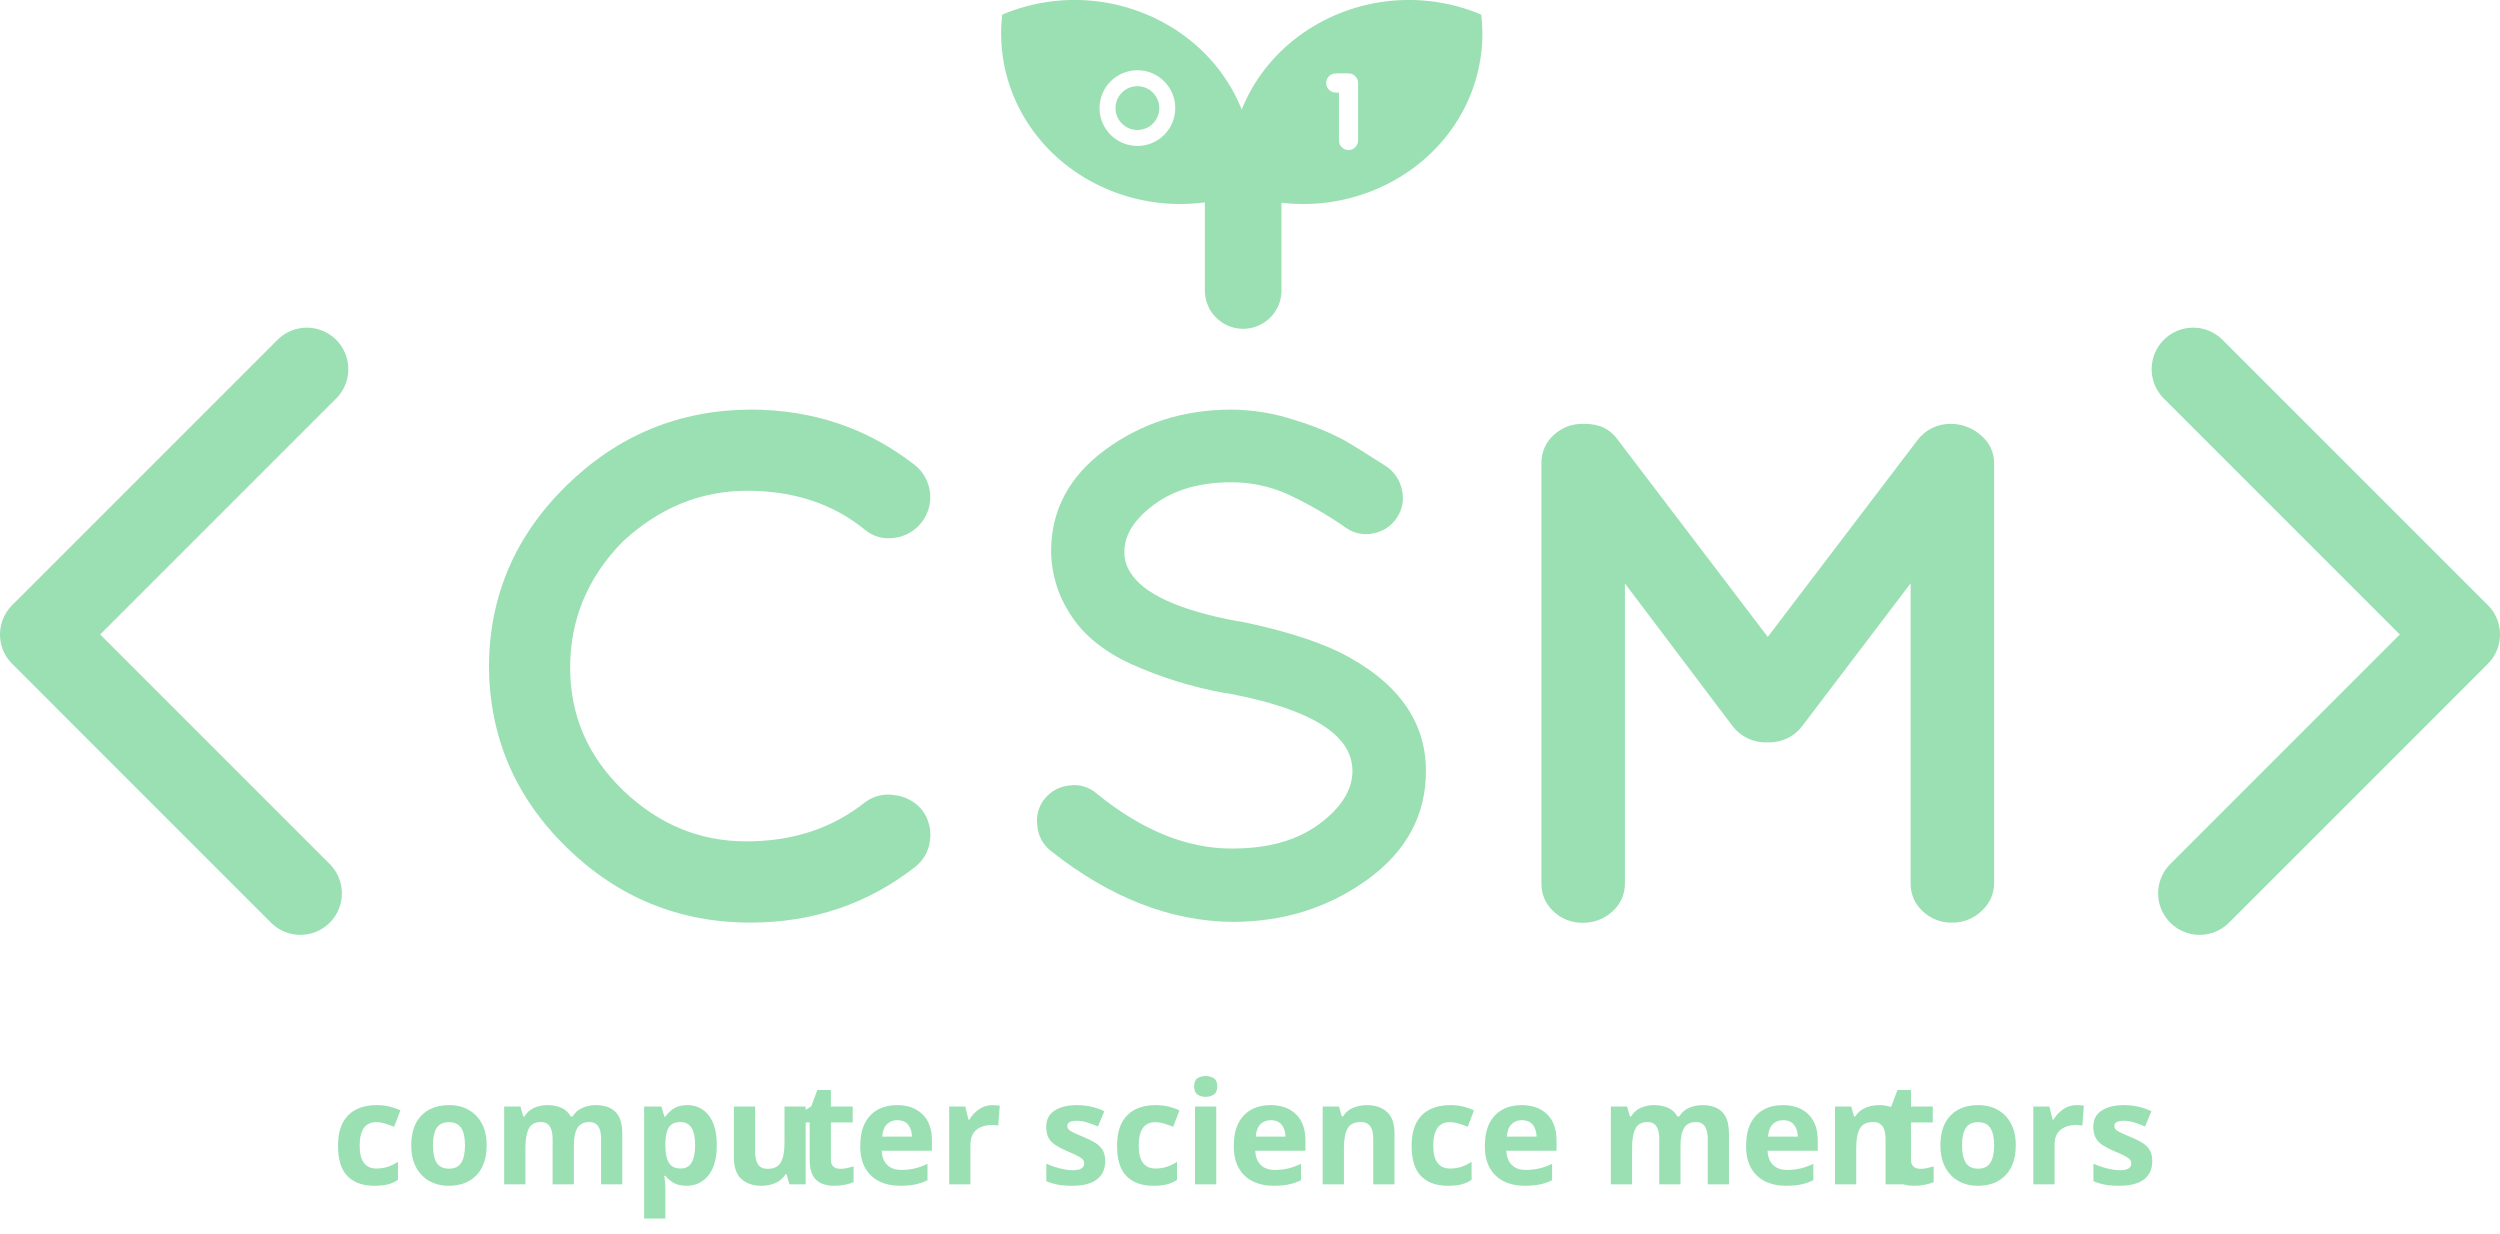
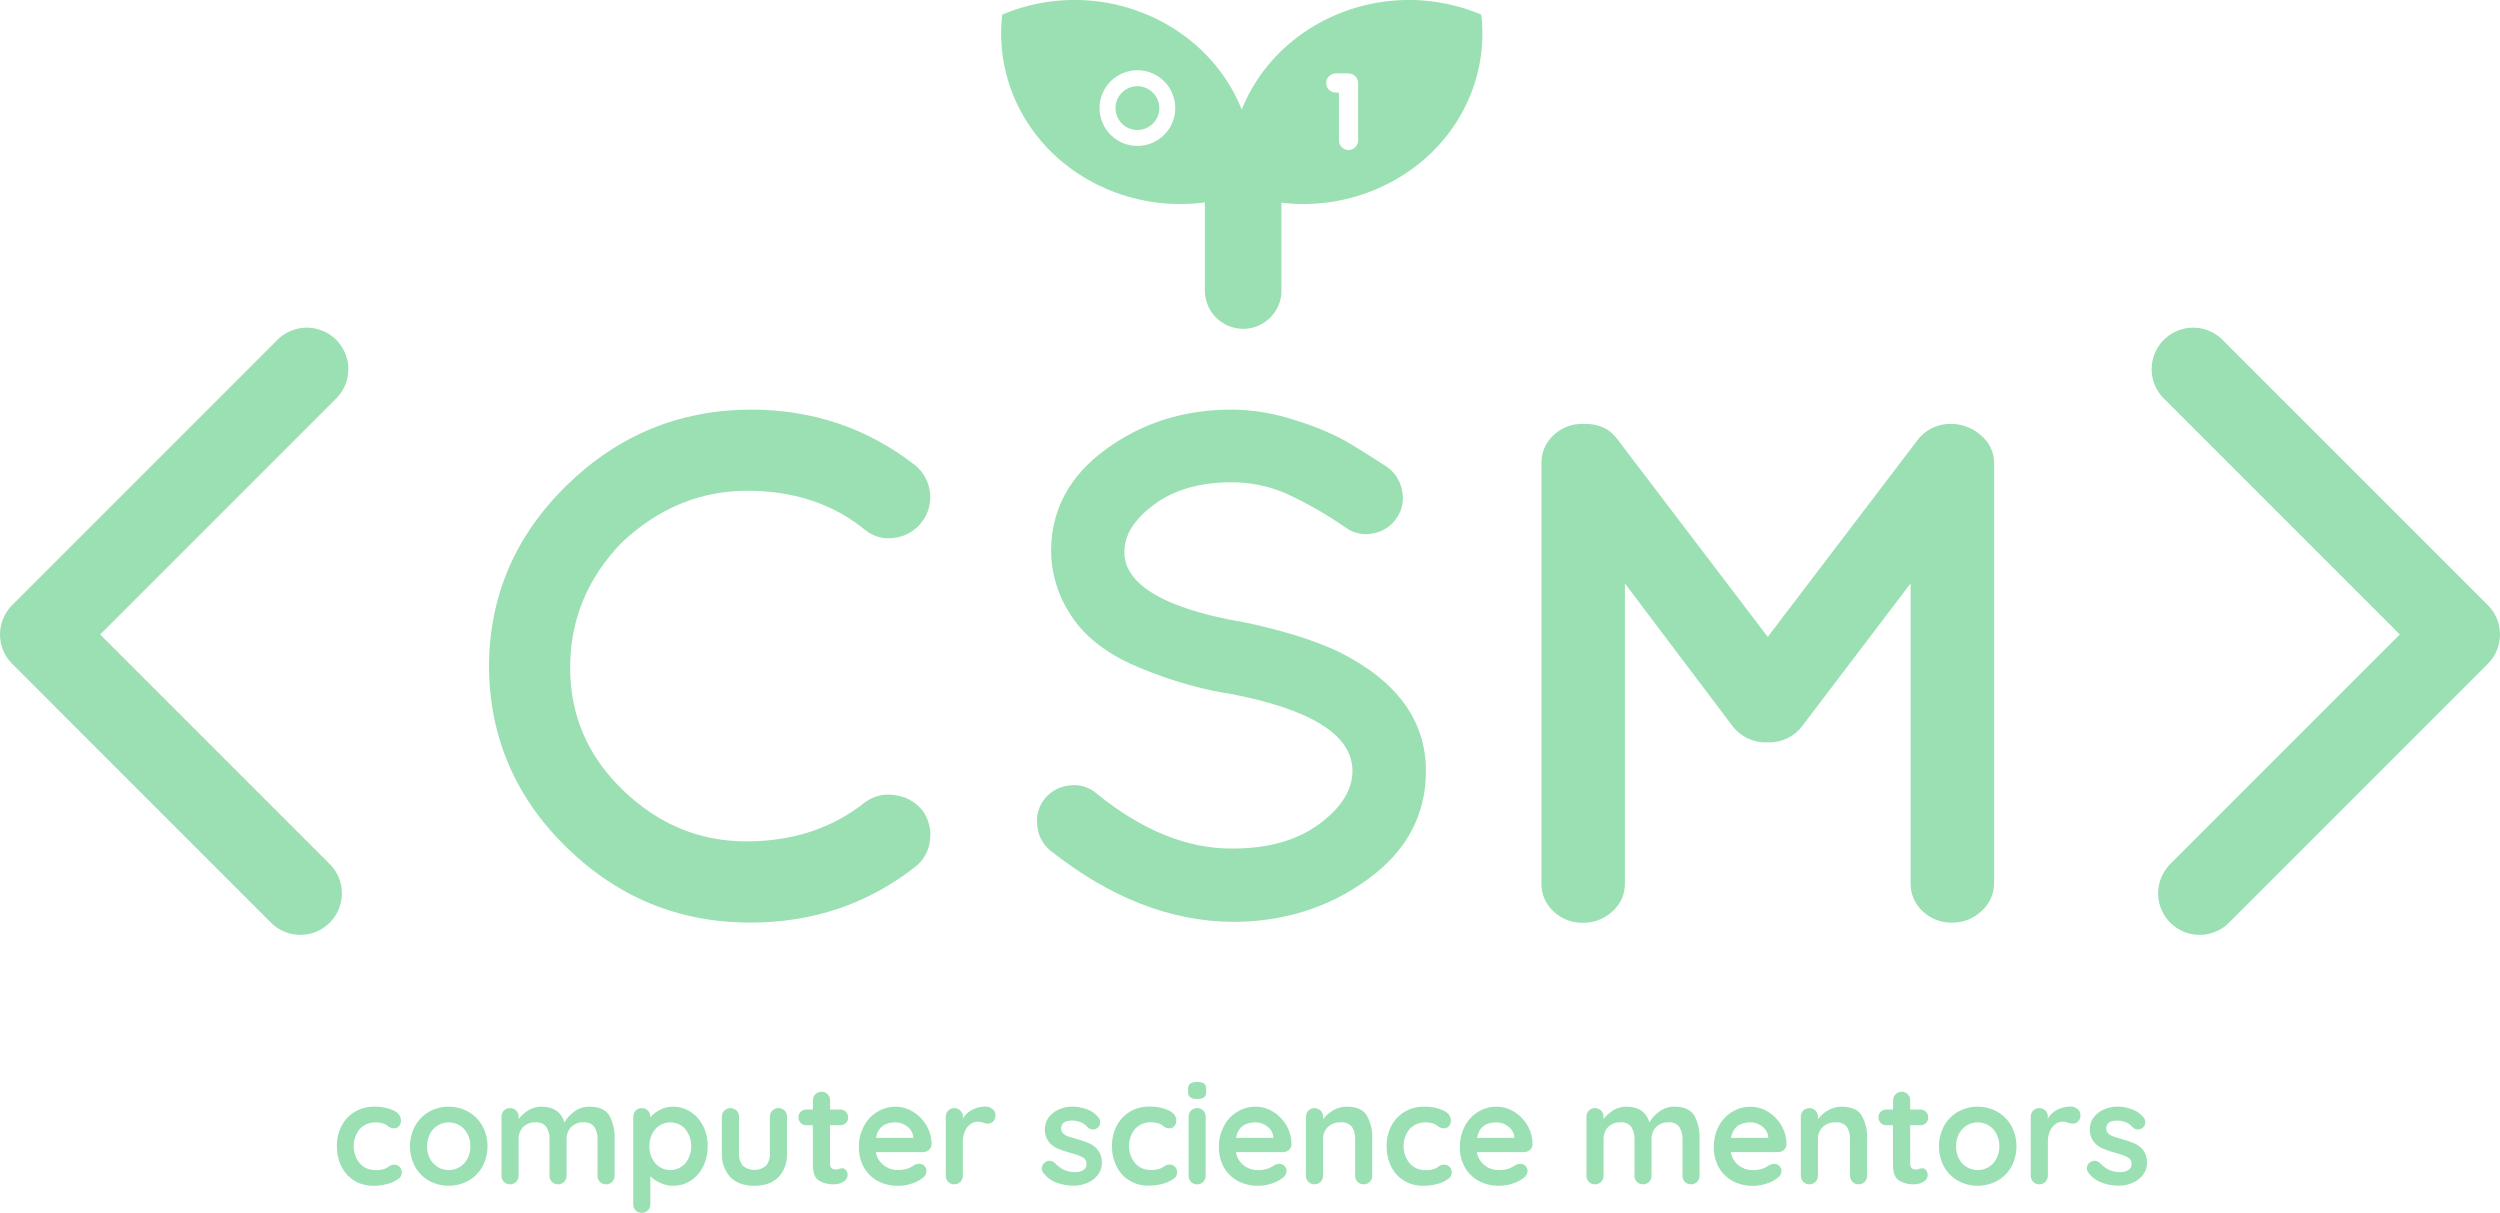
- <svg xmlns="http://www.w3.org/2000/svg" id="login-logo" viewBox="0 0 783.12 386.32">
+ <svg xmlns="http://www.w3.org/2000/svg" viewBox="0 0 783.12 379.92">
  <defs>
-     <style>.cls-1,.cls-2{fill:#9ae0b3;}.cls-2{font-size:44.64px;font-family:Quicksand-Bold, Quicksand;font-weight:700;}.cls-3{letter-spacing:0em;}.cls-4,.cls-5{fill:none;stroke:#9ae0b3;stroke-linecap:round;}.cls-4{stroke-linejoin:round;stroke-width:26px;}.cls-5{stroke-miterlimit:10;stroke-width:24px;}</style>
+     <style>.cls-1{fill:#9ae0b3}</style>
  </defs>
  <g id="Layer_2" data-name="Layer 2">
    <g id="FINAL_" data-name="FINAL?">
-       <path class="cls-1" d="M194.89,169.83q-16.29,16.74-16.29,39.28t16.63,38.5q16.62,15.94,38.5,15.95T271,251.29a12,12,0,0,1,9.15-2.23,13,13,0,0,1,8.7,4.68,12.78,12.78,0,0,1,2.46,9.49,12.12,12.12,0,0,1-4.69,8.37Q264.3,289,235.06,289q-33.47,0-57.58-23.55t-24.32-56.8q.21-33,24.32-56.58t57.58-23.77q29.24,0,51.56,17.41a12.86,12.86,0,0,1,4.69,8.48,12.84,12.84,0,0,1-11.16,14.29A11.53,11.53,0,0,1,271,166q-15-12.27-36.94-12.27T194.89,169.83Z" />
-       <path class="cls-1" d="M423.65,241.47q0-17-39.28-24.33h-.44a126.29,126.29,0,0,1-30.13-9.37q-12.72-6-18.64-15.51a36.51,36.51,0,0,1-5.91-19.53q0-19.42,17.07-31.92t39.39-12.5a64.67,64.67,0,0,1,20.09,3.35,85.41,85.41,0,0,1,15.29,6.25q5,2.91,13.28,8.26a11.67,11.67,0,0,1,4.8,7.36,11,11,0,0,1-1.57,8.6,11.15,11.15,0,0,1-7.25,4.91,10.93,10.93,0,0,1-8.7-1.68A119.51,119.51,0,0,0,403,154.65a42.63,42.63,0,0,0-17.3-3.57q-14.73,0-24.1,6.92t-9.38,14.73A11.41,11.41,0,0,0,354,179.2q6.24,10.28,33.7,15.4h.45Q406.92,198.4,419,204q27.66,13.62,27.67,37.5,0,20.76-18.3,34t-42.18,13.28q-29.24-.21-57.14-22.32a11.2,11.2,0,0,1-4.12-7.81,10.89,10.89,0,0,1,2.34-8.48,11.31,11.31,0,0,1,7.81-4.13,10.54,10.54,0,0,1,8.48,2.57Q365,266,386.16,265.8q16.74,0,27.12-7.7T423.65,241.47Z" />
-       <path class="cls-1" d="M554,232.54h-.48a13,13,0,0,1-10.83-5.13L509,182.77v94a11.38,11.38,0,0,1-3.89,8.71,13.27,13.27,0,0,1-9.3,3.57,12.85,12.85,0,0,1-9.19-3.57,11.55,11.55,0,0,1-3.77-8.71V145.05a11.54,11.54,0,0,1,3.77-8.7,12.85,12.85,0,0,1,9.19-3.57h.7q6.83,0,10.37,5.13l46.87,61.6,46.87-61.6a12.78,12.78,0,0,1,10.6-5.13h.24a14.18,14.18,0,0,1,9.3,3.79,11.15,11.15,0,0,1,3.89,8.48V276.73a11.47,11.47,0,0,1-3.89,8.59,13,13,0,0,1-9.3,3.69,12.85,12.85,0,0,1-9.19-3.57,11.55,11.55,0,0,1-3.77-8.71v-94l-33.91,44.64A12.81,12.81,0,0,1,554,232.54Z" />
-       <text class="cls-2" transform="translate(103.87 370.99)">compu<tspan class="cls-3" x="145.56" y="0">t</tspan>
-         <tspan x="163.59" y="0">er science men</tspan>
-         <tspan class="cls-3" x="483.9" y="0">t</tspan>
-         <tspan x="501.94" y="0">ors</tspan>
-       </text>
-       <polyline class="cls-4" points="96.11 115.64 13 198.75 94.09 279.84" />
-       <polyline class="cls-4" points="687 115.64 770.12 198.75 689.03 279.84" />
-       <line class="cls-5" x1="389.42" y1="47" x2="389.42" y2="91" />
-       <path class="cls-1" d="M356.3,27a6.86,6.86,0,1,0,6.85,6.86A6.87,6.87,0,0,0,356.3,27Z" />
-       <path class="cls-1" d="M369.74,10.32a58.28,58.28,0,0,0-55.8-5.74c-2.13,18.37,5.82,37.28,22.58,49a58.28,58.28,0,0,0,55.8,5.74C394.45,40.94,386.5,22,369.74,10.32ZM356.3,45.72a11.86,11.86,0,1,1,11.85-11.86A11.87,11.87,0,0,1,356.3,45.72Z" />
-       <path class="cls-1" d="M464,4.58a58.28,58.28,0,0,0-55.8,5.74c-16.77,11.7-24.71,30.62-22.58,49a58.28,58.28,0,0,0,55.8-5.74C458.22,41.86,466.17,23,464,4.58ZM425.42,44a3,3,0,0,1-6,0V29h-1a3,3,0,0,1,0-6h4a3,3,0,0,1,3,3Z" />
+       <path class="cls-1" d="M194.89 169.83q-16.29 16.74-16.29 39.28t16.63 38.5q16.62 15.94 38.5 15.95T271 251.29a12 12 0 019.15-2.23 13 13 0 018.7 4.68 12.78 12.78 0 012.46 9.49 12.12 12.12 0 01-4.69 8.37Q264.3 289 235.06 289q-33.47 0-57.58-23.55t-24.32-56.8q.21-33 24.32-56.58t57.58-23.77q29.24 0 51.56 17.41a12.86 12.86 0 014.69 8.48 12.84 12.84 0 01-11.16 14.29A11.53 11.53 0 01271 166q-15-12.27-36.94-12.27t-39.17 16.1zm228.76 71.64q0-17-39.28-24.33h-.44a126.29 126.29 0 01-30.13-9.37q-12.72-6-18.64-15.51a36.51 36.51 0 01-5.91-19.53q0-19.42 17.07-31.92t39.39-12.5a64.67 64.67 0 0120.09 3.35 85.41 85.41 0 0115.29 6.25q5 2.91 13.28 8.26a11.67 11.67 0 014.8 7.36 11 11 0 01-1.57 8.6 11.15 11.15 0 01-7.25 4.91 10.93 10.93 0 01-8.7-1.68A119.51 119.51 0 00403 154.65a42.63 42.63 0 00-17.3-3.57q-14.73 0-24.1 6.92t-9.38 14.73a11.41 11.41 0 001.78 6.47q6.24 10.28 33.7 15.4h.45q18.77 3.8 30.85 9.4 27.66 13.62 27.67 37.5 0 20.76-18.3 34t-42.18 13.28q-29.24-.21-57.14-22.32a11.2 11.2 0 01-4.12-7.81 10.89 10.89 0 012.34-8.48 11.31 11.31 0 017.81-4.13 10.54 10.54 0 018.48 2.57Q365 266 386.16 265.8q16.74 0 27.12-7.7t10.37-16.63zM554 232.54h-.48a13 13 0 01-10.83-5.13L509 182.77v94a11.38 11.38 0 01-3.89 8.71 13.27 13.27 0 01-9.3 3.57 12.85 12.85 0 01-9.19-3.57 11.55 11.55 0 01-3.77-8.71V145.05a11.54 11.54 0 013.77-8.7 12.85 12.85 0 019.19-3.57h.7q6.83 0 10.37 5.13l46.87 61.6 46.87-61.6a12.78 12.78 0 0110.6-5.13h.24a14.18 14.18 0 019.3 3.79 11.15 11.15 0 013.89 8.48v131.68a11.47 11.47 0 01-3.89 8.59 13 13 0 01-9.3 3.69 12.85 12.85 0 01-9.19-3.57 11.55 11.55 0 01-3.77-8.71v-94l-33.91 44.64a12.81 12.81 0 01-10.59 5.17zM123.29 347.85c1.55.79 2.32 1.84 2.32 3.14a2.67 2.67 0 01-.58 1.72 1.85 1.85 0 01-1.52.74 3 3 0 01-1.16-.2 4.12 4.12 0 01-.87-.54 5.87 5.87 0 00-.82-.55 5.61 5.61 0 00-1.32-.41 8 8 0 00-1.41-.17 6.74 6.74 0 00-5.24 2.07 8.53 8.53 0 000 10.76 6.34 6.34 0 004.91 2.12 7.53 7.53 0 003.26-.54 5.79 5.79 0 00.74-.47 5.13 5.13 0 01.87-.51 2.38 2.38 0 011-.18 2.25 2.25 0 011.76.72 2.49 2.49 0 01-.6 3.84 9.82 9.82 0 01-3.3 1.49 16.74 16.74 0 01-4.38.56 11.33 11.33 0 01-6-1.61 10.85 10.85 0 01-4-4.44 13.85 13.85 0 01-1.42-6.32 13.4 13.4 0 011.49-6.42 11 11 0 014.17-4.4 11.69 11.69 0 016.08-1.59 13.5 13.5 0 016.02 1.19zm27.81 17.63a11.41 11.41 0 01-4.4 4.4 12.9 12.9 0 01-12.3 0 11.47 11.47 0 01-4.37-4.4 13.55 13.55 0 010-12.81 11.6 11.6 0 014.37-4.42 12.69 12.69 0 0112.3 0 11.53 11.53 0 014.4 4.42 13.55 13.55 0 010 12.81zm-4.67-10.31a6.71 6.71 0 00-2.45-2.66 6.74 6.74 0 00-6.83 0 6.64 6.64 0 00-2.45 2.66 8.17 8.17 0 00-.92 3.9 8.07 8.07 0 00.92 3.89 6.63 6.63 0 002.45 2.63 6.67 6.67 0 006.83 0 6.7 6.7 0 002.45-2.63 8.07 8.07 0 00.92-3.89 8.17 8.17 0 00-.92-3.9zm44.4-5.8a14 14 0 011.69 7.47v11.43a2.66 2.66 0 01-.76 1.94 2.55 2.55 0 01-1.92.78 2.58 2.58 0 01-1.92-.78 2.69 2.69 0 01-.75-1.94v-11.43a6.78 6.78 0 00-1-3.86 3.79 3.79 0 00-3.37-1.4 5.09 5.09 0 00-3.91 1.49 5.29 5.29 0 00-1.41 3.77v11.43a2.69 2.69 0 01-.75 1.94 2.58 2.58 0 01-1.92.78 2.55 2.55 0 01-1.92-.78 2.66 2.66 0 01-.76-1.94v-11.43a6.78 6.78 0 00-1-3.86 3.79 3.79 0 00-3.37-1.4 5.09 5.09 0 00-3.91 1.49 5.29 5.29 0 00-1.4 3.77v11.43a2.7 2.7 0 01-.76 1.94 2.58 2.58 0 01-1.92.78 2.55 2.55 0 01-1.92-.78 2.66 2.66 0 01-.76-1.94v-18.44a2.66 2.66 0 01.76-1.94 2.55 2.55 0 011.92-.78 2.58 2.58 0 011.92.78 2.7 2.7 0 01.76 1.94v.72a10.94 10.94 0 013.05-2.75 7.73 7.73 0 014.13-1.14q5.63 0 7.19 4.92a10.6 10.6 0 013.1-3.4 7.78 7.78 0 014.71-1.52c3.03 0 5.06.91 6.2 2.71zm25.44-1.12a11.18 11.18 0 013.95 4.4 13.66 13.66 0 011.45 6.38 14.09 14.09 0 01-1.43 6.41 10.89 10.89 0 01-3.9 4.41 10 10 0 01-5.47 1.59 9.56 9.56 0 01-4-.87 10.67 10.67 0 01-3.15-2.12v8.75a2.66 2.66 0 01-.76 1.94 2.55 2.55 0 01-1.92.78 2.6 2.6 0 01-1.92-.76 2.68 2.68 0 01-.76-2v-27.33a2.7 2.7 0 01.76-1.94 2.58 2.58 0 011.92-.78 2.55 2.55 0 011.92.78 2.66 2.66 0 01.76 1.94v.17a9.33 9.33 0 013-2.34 8.56 8.56 0 014-1 10.2 10.2 0 015.55 1.59zm-1.56 16.14a8.76 8.76 0 000-10.69 6.31 6.31 0 00-9.44 0 7.86 7.86 0 00-1.83 5.33 8 8 0 001.83 5.36 6.25 6.25 0 009.42 0zm31.06-16.5a2.66 2.66 0 01.76 1.94v11.34a10.36 10.36 0 01-2.65 7.55q-2.67 2.71-7.57 2.72c-3.27 0-5.79-.91-7.54-2.72a10.4 10.4 0 01-2.64-7.55v-11.34a2.66 2.66 0 01.76-1.94 2.75 2.75 0 013.84 0 2.66 2.66 0 01.76 1.94v11.34a5.84 5.84 0 001.2 4 5.68 5.68 0 007.28 0 5.84 5.84 0 001.2-4v-11.34a2.7 2.7 0 01.76-1.94 2.58 2.58 0 011.92-.78 2.55 2.55 0 011.92.78zM265 366.55a2.39 2.39 0 01-.81 3.62 5.43 5.43 0 01-3 .82 8.66 8.66 0 01-4.67-1.18c-1.26-.79-1.9-2.46-1.9-5v-12.34h-2.02a2.46 2.46 0 01-2.5-2.5 2.28 2.28 0 01.72-1.72 2.45 2.45 0 011.78-.69h2.05v-2.86a2.68 2.68 0 012.73-2.72 2.5 2.5 0 011.87.78 2.66 2.66 0 01.76 1.94v2.86h3.17a2.43 2.43 0 012.5 2.5 2.32 2.32 0 01-.71 1.72 2.49 2.49 0 01-1.79.69H260v12.09a1.72 1.72 0 00.49 1.37 2 2 0 001.34.42 3.73 3.73 0 001-.18 2.65 2.65 0 011-.22 1.48 1.48 0 011.17.6zm25.94-6.31a2.85 2.85 0 01-1.87.66h-14.73a6.72 6.72 0 002.46 4.1 6.82 6.82 0 004.32 1.5 9.36 9.36 0 002.86-.34 7.3 7.3 0 001.63-.71l.83-.51a3.37 3.37 0 011.51-.41 2.22 2.22 0 011.61.67 2.14 2.14 0 01.67 1.57A2.78 2.78 0 01289 369a10.39 10.39 0 01-3.35 1.74 13 13 0 01-4.24.72 13.18 13.18 0 01-6.54-1.56 10.93 10.93 0 01-4.3-4.31 12.47 12.47 0 01-1.52-6.18 13.58 13.58 0 011.61-6.74 11.38 11.38 0 014.24-4.45 11 11 0 015.62-1.54 10.46 10.46 0 015.56 1.61 12 12 0 014.17 4.33 11.67 11.67 0 011.56 5.89 2.3 2.3 0 01-.87 1.73zm-16.56-3.8h11.7v-.31a4.65 4.65 0 00-1.83-3.22 5.8 5.8 0 00-3.75-1.33q-5.17 0-6.12 4.86zm36.54-9.02a2.28 2.28 0 01.91 1.79 2.78 2.78 0 01-.71 2.08 2.36 2.36 0 01-1.7.69 4.41 4.41 0 01-1.51-.32l-.61-.17a3.55 3.55 0 00-1-.14 3.94 3.94 0 00-2.23.72 5.17 5.17 0 00-1.77 2.16 8 8 0 00-.69 3.46v10.58a2.66 2.66 0 01-.76 1.94 2.55 2.55 0 01-1.92.78 2.58 2.58 0 01-1.92-.78 2.69 2.69 0 01-.75-1.94v-18.44a2.69 2.69 0 01.75-1.94 2.58 2.58 0 011.92-.78 2.55 2.55 0 011.92.78 2.66 2.66 0 01.76 1.94v.58a6.92 6.92 0 012.95-2.79 9.2 9.2 0 014.11-1 3.44 3.44 0 012.25.8zM326.34 366a2.36 2.36 0 011.16-2 2.44 2.44 0 011.3-.4 2.53 2.53 0 011.78.85 9.26 9.26 0 002.79 2.05 8.3 8.3 0 003.51.67c2.32-.09 3.48-1 3.48-2.63a2.13 2.13 0 00-1.19-2 16.12 16.12 0 00-3.68-1.34 33.46 33.46 0 01-4.22-1.43 7.54 7.54 0 01-2.81-2.17 6.64 6.64 0 01.05-7.63 8 8 0 013.21-2.45 10.23 10.23 0 014.22-.88 13.07 13.07 0 014.55.85 7.93 7.93 0 013.57 2.5 2.49 2.49 0 01.58 1.61 2.08 2.08 0 01-.85 1.7 2.27 2.27 0 01-1.42.49 2.15 2.15 0 01-1.61-.63 5.79 5.79 0 00-2.08-1.56 6.8 6.8 0 00-2.88-.58c-2.26 0-3.39.82-3.39 2.45a2.09 2.09 0 00.63 1.59 4.31 4.31 0 001.58.94c.64.22 1.54.5 2.7.82a29.25 29.25 0 014 1.39 6.81 6.81 0 012.72 2.18 6.32 6.32 0 011.12 3.89 5.91 5.91 0 01-1.3 3.81 8.11 8.11 0 01-3.32 2.48 10.7 10.7 0 01-4.18.85 15.24 15.24 0 01-5.49-1 9.17 9.17 0 01-4.15-3.17 2.17 2.17 0 01-.38-1.25zm39.82-18.15c1.54.79 2.32 1.84 2.32 3.14a2.73 2.73 0 01-.58 1.72 1.86 1.86 0 01-1.52.74 2.91 2.91 0 01-1.16-.2 3.67 3.67 0 01-.87-.54 4.22 4.22 0 00-2.14-1 8 8 0 00-1.41-.17 6.74 6.74 0 00-5.24 2.07 8.53 8.53 0 000 10.76 6.33 6.33 0 004.91 2.12 7.59 7.59 0 003.26-.54 5.83 5.83 0 00.73-.47 6 6 0 01.87-.51 2.43 2.43 0 011-.18 2.25 2.25 0 011.76.72 2.49 2.49 0 01-.6 3.84 9.88 9.88 0 01-3.31 1.49 16.72 16.72 0 01-4.37.56 11.33 11.33 0 01-6.05-1.61 10.78 10.78 0 01-4-4.44 13.86 13.86 0 01-1.43-6.32 13.4 13.4 0 011.5-6.42 11 11 0 014.17-4.4 11.68 11.68 0 016.07-1.59 13.52 13.52 0 016.09 1.23zm6.65-4.13a2.09 2.09 0 01-.63-1.74v-.85a2 2 0 01.67-1.74 5 5 0 014.33 0 2.09 2.09 0 01.63 1.74v.87a2 2 0 01-.65 1.76 3.92 3.92 0 01-2.21.47 3.51 3.51 0 01-2.14-.51zm4.1 26.49a2.55 2.55 0 01-1.91.79 2.58 2.58 0 01-1.92-.78 2.69 2.69 0 01-.75-1.94v-18.45a2.69 2.69 0 01.75-1.94 2.58 2.58 0 011.92-.78 2.55 2.55 0 011.92.78 2.66 2.66 0 01.76 1.94v18.44a2.66 2.66 0 01-.77 1.94zm26.83-9.97a2.87 2.87 0 01-1.87.66h-14.73a6.66 6.66 0 002.45 4.13 6.85 6.85 0 004.33 1.5 9.4 9.4 0 002.86-.34 7.74 7.74 0 001.63-.71l.82-.51a3.41 3.41 0 011.52-.41 2.24 2.24 0 011.61.67 2.18 2.18 0 01.67 1.57 2.78 2.78 0 01-1.25 2.18 10.5 10.5 0 01-3.35 1.74 13 13 0 01-4.24.72 13.18 13.18 0 01-6.54-1.56 11 11 0 01-4.31-4.31 12.58 12.58 0 01-1.52-6.18 13.69 13.69 0 011.61-6.74 11.38 11.38 0 014.24-4.45 11 11 0 015.63-1.54 10.43 10.43 0 015.55 1.61 12.14 12.14 0 014.15 4.33 11.67 11.67 0 011.56 5.89 2.3 2.3 0 01-.82 1.75zm-16.56-3.8h11.69v-.31a4.58 4.58 0 00-1.83-3.22 5.79 5.79 0 00-3.74-1.33q-5.19 0-6.12 4.86zm40.93-7.07a13.72 13.72 0 011.74 7.47v11.43a2.66 2.66 0 01-.76 1.94 2.55 2.55 0 01-1.92.78 2.58 2.58 0 01-1.92-.78 2.69 2.69 0 01-.75-1.94v-11.43a6.48 6.48 0 00-1-3.86 4.08 4.08 0 00-3.53-1.4 5.43 5.43 0 00-4.06 1.49 5.17 5.17 0 00-1.47 3.77v11.43a2.7 2.7 0 01-.76 1.94 2.75 2.75 0 01-3.84 0 2.66 2.66 0 01-.76-1.94v-18.44a2.66 2.66 0 01.76-1.94 2.75 2.75 0 013.84 0 2.7 2.7 0 01.76 1.94v.76a10.71 10.71 0 013.14-2.76 8.14 8.14 0 014.27-1.17c3 0 5.15.91 6.26 2.71zm24.06-1.52c1.55.79 2.32 1.84 2.32 3.14a2.67 2.67 0 01-.58 1.72 1.85 1.85 0 01-1.52.74 3 3 0 01-1.16-.2 4.12 4.12 0 01-.87-.54 5.87 5.87 0 00-.82-.55 5.61 5.61 0 00-1.32-.41 8 8 0 00-1.41-.17 6.74 6.74 0 00-5.24 2.07 8.53 8.53 0 000 10.76 6.34 6.34 0 004.91 2.12 7.53 7.53 0 003.26-.54 5.79 5.79 0 00.74-.47 5.13 5.13 0 01.87-.51 2.38 2.38 0 011-.18 2.25 2.25 0 011.76.72 2.49 2.49 0 01-.6 3.84 9.82 9.82 0 01-3.3 1.49 16.74 16.74 0 01-4.38.56 11.35 11.35 0 01-6.05-1.61 10.85 10.85 0 01-4-4.44 13.85 13.85 0 01-1.42-6.32 13.4 13.4 0 011.49-6.42 11 11 0 014.18-4.4 11.63 11.63 0 016.07-1.59 13.5 13.5 0 016.07 1.19zm27.05 12.39a2.85 2.85 0 01-1.87.66h-14.73a6.66 6.66 0 002.45 4.13 6.85 6.85 0 004.33 1.5 9.4 9.4 0 002.86-.34 7.51 7.51 0 001.63-.71l.82-.51a3.41 3.41 0 011.52-.41 2.22 2.22 0 011.61.67 2.18 2.18 0 01.67 1.57 2.78 2.78 0 01-1.25 2.18 10.5 10.5 0 01-3.35 1.74 13 13 0 01-4.24.72 13.18 13.18 0 01-6.54-1.56 11 11 0 01-4.31-4.31 12.58 12.58 0 01-1.52-6.18 13.69 13.69 0 011.61-6.74 11.45 11.45 0 014.24-4.45 11 11 0 015.63-1.54 10.43 10.43 0 015.55 1.61 12.14 12.14 0 014.18 4.33 11.67 11.67 0 011.56 5.89 2.3 2.3 0 01-.85 1.75zm-16.56-3.8h11.7v-.31a4.65 4.65 0 00-1.83-3.22 5.83 5.83 0 00-3.75-1.33c-3.46 0-5.49 1.62-6.12 4.86zm68.03-7.07a14 14 0 011.69 7.47v11.43a2.66 2.66 0 01-.76 1.94 2.55 2.55 0 01-1.92.78 2.58 2.58 0 01-1.92-.78 2.69 2.69 0 01-.75-1.94v-11.43a6.78 6.78 0 00-1-3.86 3.79 3.79 0 00-3.37-1.4 5.09 5.09 0 00-3.91 1.49 5.29 5.29 0 00-1.41 3.77v11.43a2.69 2.69 0 01-.75 1.94 2.58 2.58 0 01-1.92.78 2.55 2.55 0 01-1.92-.78 2.66 2.66 0 01-.76-1.94v-11.43a6.78 6.78 0 00-1-3.86 3.77 3.77 0 00-3.37-1.4 5.09 5.09 0 00-3.91 1.49 5.33 5.33 0 00-1.4 3.77v11.43a2.7 2.7 0 01-.76 1.94 2.58 2.58 0 01-1.92.78 2.55 2.55 0 01-1.92-.78 2.66 2.66 0 01-.76-1.94v-18.44a2.66 2.66 0 01.76-1.94 2.55 2.55 0 011.92-.78 2.58 2.58 0 011.92.78 2.7 2.7 0 01.76 1.94v.72a10.94 10.94 0 013.05-2.75 7.76 7.76 0 014.13-1.14q5.63 0 7.19 4.92a10.6 10.6 0 013.1-3.4 7.82 7.82 0 014.71-1.52c3.03 0 5.06.91 6.2 2.71zm28.07 10.87a2.85 2.85 0 01-1.87.66h-14.73a6.71 6.71 0 002.45 4.13 6.87 6.87 0 004.33 1.5 9.4 9.4 0 002.86-.34 7.51 7.51 0 001.63-.71l.82-.51a3.44 3.44 0 011.52-.41 2.22 2.22 0 011.61.67 2.14 2.14 0 01.67 1.57 2.78 2.78 0 01-1.25 2.2 10.39 10.39 0 01-3.35 1.74 13 13 0 01-4.24.72 13.18 13.18 0 01-6.54-1.56 11 11 0 01-4.31-4.31 12.57 12.57 0 01-1.51-6.18 13.68 13.68 0 011.6-6.74 11.45 11.45 0 014.24-4.45 11 11 0 015.63-1.54 10.43 10.43 0 015.55 1.61 12 12 0 014.18 4.33 11.67 11.67 0 011.56 5.89 2.3 2.3 0 01-.85 1.73zm-16.56-3.8h11.7v-.31a4.65 4.65 0 00-1.83-3.22 5.8 5.8 0 00-3.75-1.33q-5.17 0-6.12 4.86zm40.93-7.07a13.72 13.72 0 011.74 7.47v11.43a2.69 2.69 0 01-.75 1.94 2.58 2.58 0 01-1.92.78 2.55 2.55 0 01-1.92-.78 2.66 2.66 0 01-.76-1.94v-11.43a6.41 6.41 0 00-1-3.86 4.06 4.06 0 00-3.52-1.4 5.45 5.45 0 00-4.07 1.49 5.17 5.17 0 00-1.47 3.77v11.43a2.66 2.66 0 01-.76 1.94 2.75 2.75 0 01-3.84 0 2.7 2.7 0 01-.76-1.94v-18.44a2.7 2.7 0 01.76-1.94 2.75 2.75 0 013.84 0 2.66 2.66 0 01.76 1.94v.76a10.63 10.63 0 013.15-2.76 8.08 8.08 0 014.26-1.17c3.01 0 5.13.91 6.26 2.71zm20.2 17.18a2.38 2.38 0 01-.8 3.62 5.48 5.48 0 01-3 .82 8.6 8.6 0 01-4.66-1.18q-1.9-1.19-1.9-5v-12.34h-2.06a2.44 2.44 0 01-2.49-2.5 2.27 2.27 0 01.71-1.72 2.47 2.47 0 011.78-.69H593v-2.86a2.67 2.67 0 012.72-2.72 2.54 2.54 0 011.88.78 2.7 2.7 0 01.76 1.94v2.86h3.16a2.43 2.43 0 012.5 2.5 2.32 2.32 0 01-.71 1.72 2.48 2.48 0 01-1.79.69h-3.16v12.09a1.72 1.72 0 00.49 1.37 2 2 0 001.34.42 3.87 3.87 0 001-.18 2.61 2.61 0 011-.22 1.48 1.48 0 011.14.6zm26.72-1.07a11.41 11.41 0 01-4.4 4.4 12.9 12.9 0 01-12.3 0 11.47 11.47 0 01-4.37-4.4 13.55 13.55 0 010-12.81 11.6 11.6 0 014.37-4.42 12.69 12.69 0 0112.3 0 11.53 11.53 0 014.4 4.42 13.62 13.62 0 010 12.81zm-4.67-10.31a6.79 6.79 0 00-2.45-2.66 6.74 6.74 0 00-6.83 0 6.74 6.74 0 00-2.46 2.66 8.16 8.16 0 00-.91 3.9 8.07 8.07 0 00.91 3.89 6.72 6.72 0 002.46 2.63 6.67 6.67 0 006.83 0 6.77 6.77 0 002.45-2.63 8.07 8.07 0 00.92-3.89 8.17 8.17 0 00-.92-3.9zm25.4-7.75a2.29 2.29 0 01.92 1.79 2.78 2.78 0 01-.72 2.08 2.34 2.34 0 01-1.69.69 4.41 4.41 0 01-1.52-.32l-.6-.17a3.68 3.68 0 00-1-.14 3.94 3.94 0 00-2.23.72 5.15 5.15 0 00-1.76 2.16 7.85 7.85 0 00-.7 3.46v10.58a2.69 2.69 0 01-.75 1.94 2.58 2.58 0 01-1.92.78 2.55 2.55 0 01-1.92-.78 2.66 2.66 0 01-.76-1.94v-18.44a2.66 2.66 0 01.76-1.94 2.55 2.55 0 011.92-.78 2.58 2.58 0 011.92.78 2.69 2.69 0 01.75 1.94v.58a6.92 6.92 0 012.95-2.79 9.2 9.2 0 014.11-1 3.44 3.44 0 012.24.8zM653.7 366a2.36 2.36 0 011.16-2 2.44 2.44 0 011.3-.4 2.53 2.53 0 011.78.85 9.42 9.42 0 002.8 2.05 8.22 8.22 0 003.5.67c2.32-.09 3.48-1 3.48-2.63a2.12 2.12 0 00-1.18-2 16.31 16.31 0 00-3.68-1.34 32.91 32.91 0 01-4.22-1.43 7.49 7.49 0 01-2.82-2.17 6 6 0 01-1.18-3.9 5.91 5.91 0 011.23-3.73 8.06 8.06 0 013.21-2.45 10.26 10.26 0 014.22-.88 13 13 0 014.55.85 8 8 0 013.58 2.5 2.55 2.55 0 01.58 1.61 2.11 2.11 0 01-.85 1.7 2.31 2.31 0 01-1.43.49 2.17 2.17 0 01-1.61-.63 5.75 5.75 0 00-2.07-1.56 6.83 6.83 0 00-2.88-.58c-2.26 0-3.39.82-3.39 2.45a2.09 2.09 0 00.62 1.59 4.36 4.36 0 001.6.94c.63.22 1.53.5 2.7.82a29.55 29.55 0 014 1.39 6.91 6.91 0 012.73 2.18 6.32 6.32 0 011.11 3.89 6 6 0 01-1.29 3.81 8.14 8.14 0 01-3.33 2.48 10.62 10.62 0 01-4.17.85 15.17 15.17 0 01-5.49-1 9.12 9.12 0 01-4.15-3.17 2.18 2.18 0 01-.41-1.25z" />
+       <path d="M96.11 115.64L13 198.75l81.09 81.09M687 115.64l83.12 83.11-81.09 81.09" fill="none" stroke="#9ae0b3" stroke-linecap="round" stroke-linejoin="round" stroke-width="26" />
+       <path stroke-miterlimit="10" stroke-width="24" fill="none" stroke="#9ae0b3" stroke-linecap="round" d="M389.42 47v44" />
+       <path class="cls-1" d="M356.3 27a6.86 6.86 0 106.85 6.86A6.87 6.87 0 00356.3 27z" />
+       <path class="cls-1" d="M369.74 10.32a58.28 58.28 0 00-55.8-5.74c-2.13 18.37 5.82 37.28 22.58 49a58.28 58.28 0 0055.8 5.74c2.13-18.38-5.82-37.32-22.58-49zm-13.44 35.4a11.86 11.86 0 1111.85-11.86 11.87 11.87 0 01-11.85 11.86z" />
+       <path class="cls-1" d="M464 4.58a58.28 58.28 0 00-55.8 5.74c-16.77 11.7-24.71 30.62-22.58 49a58.28 58.28 0 0055.8-5.74c16.8-11.72 24.75-30.58 22.58-49zM425.42 44a3 3 0 01-6 0V29h-1a3 3 0 010-6h4a3 3 0 013 3z" />
    </g>
  </g>
</svg>
